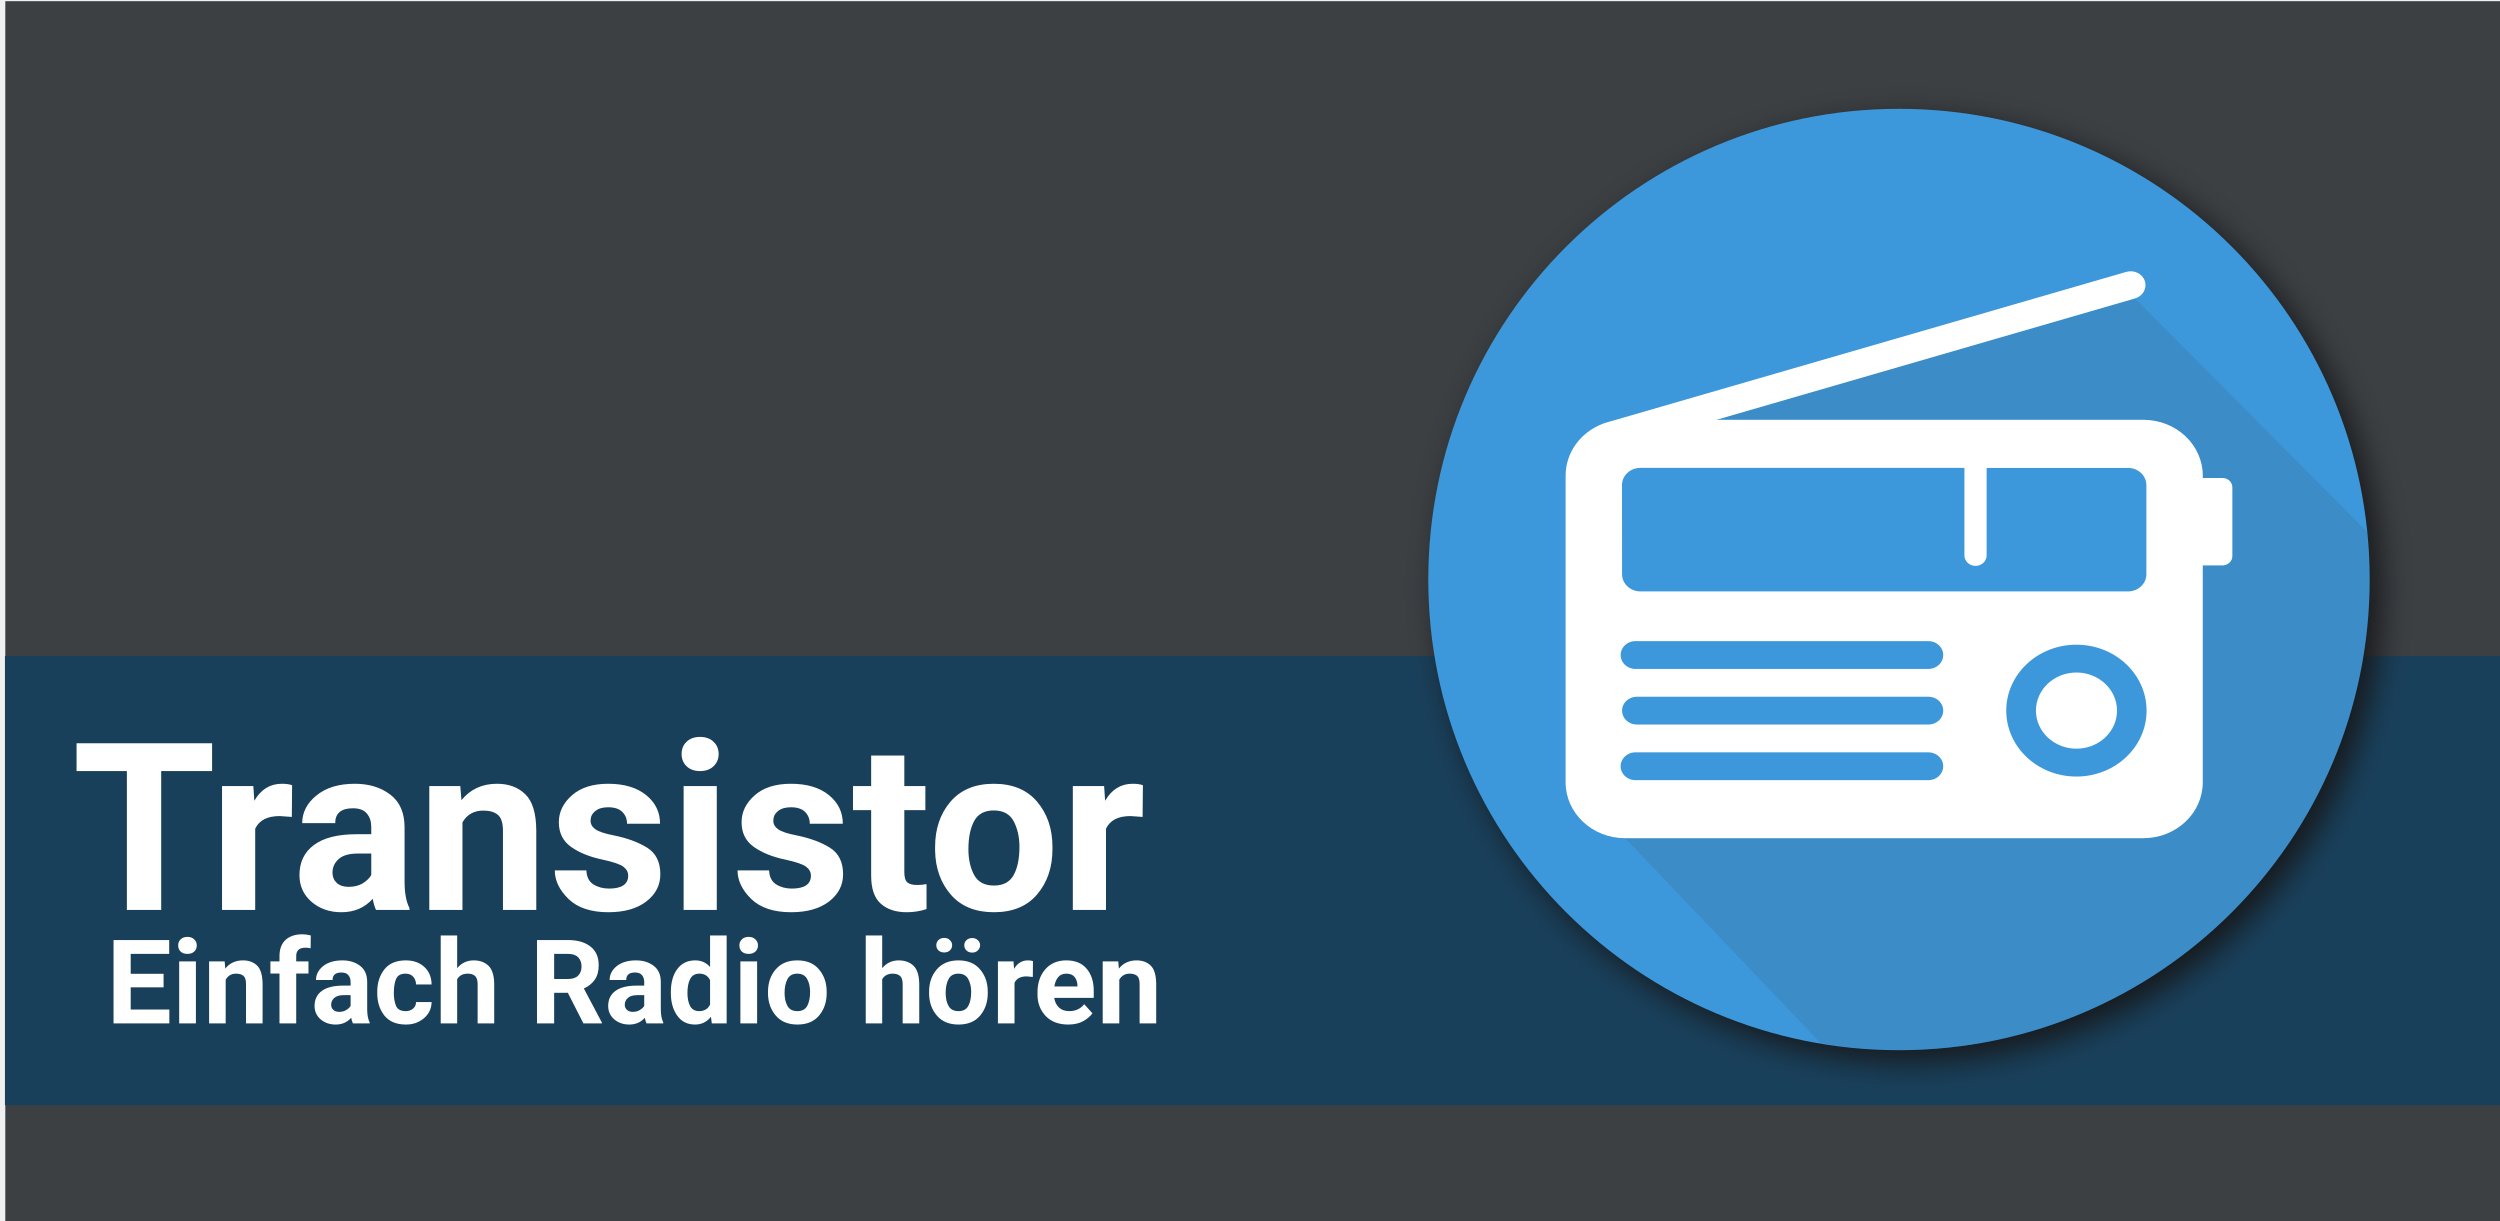
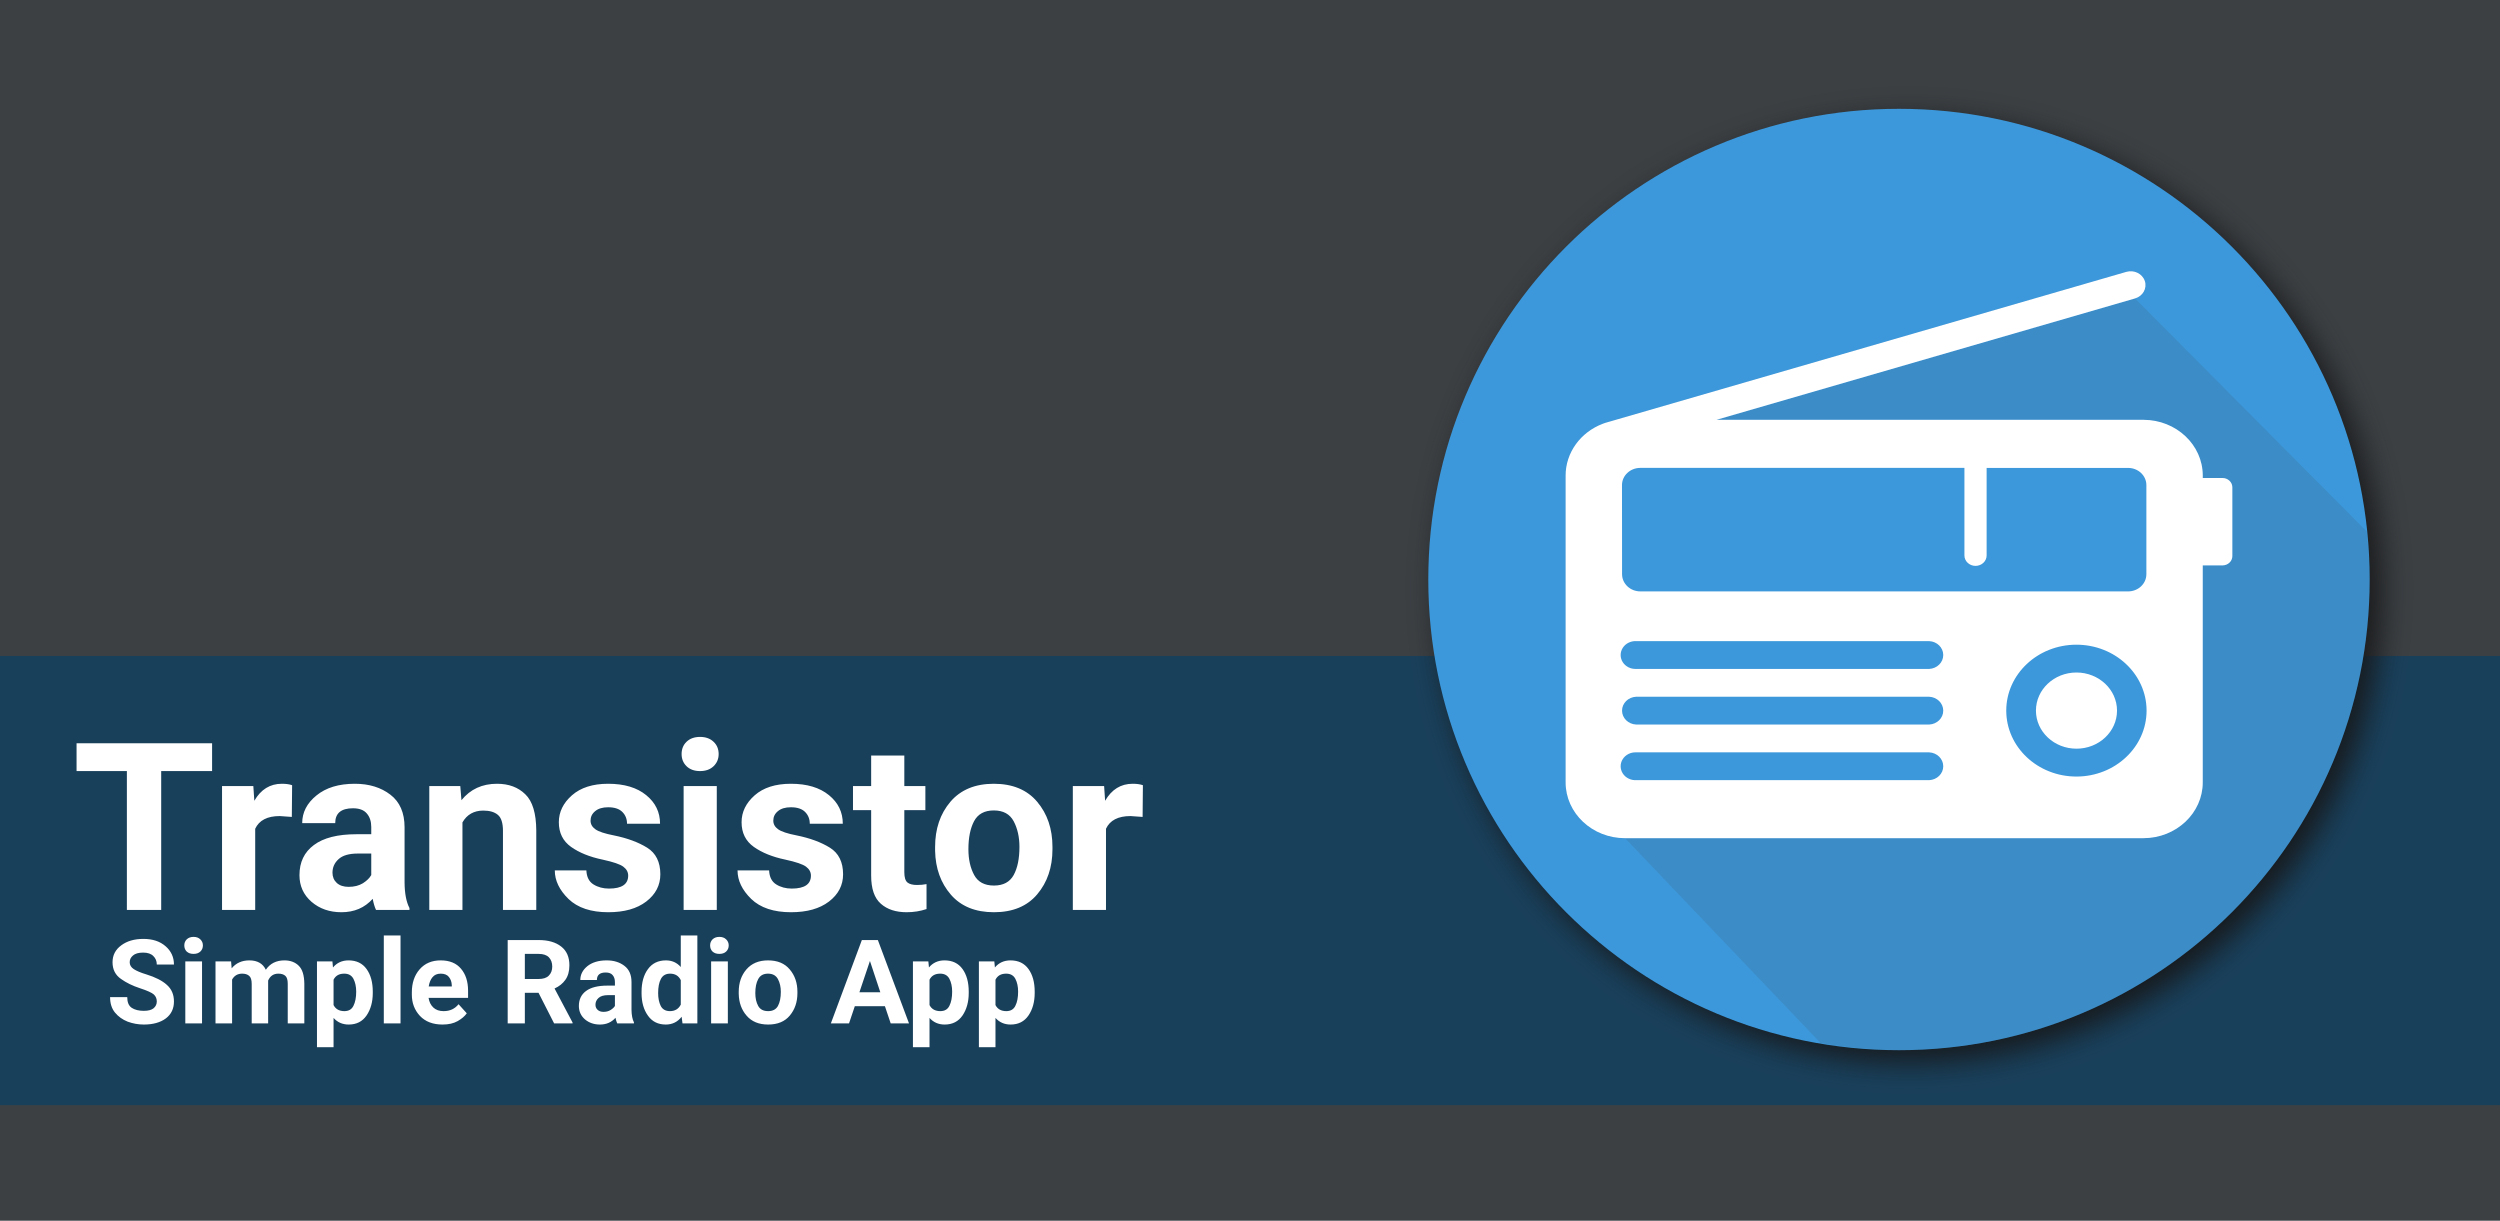
<svg xmlns="http://www.w3.org/2000/svg" width="1024" height="500" viewBox="0 0 270.933 132.292" version="1.1" id="svg872">
  <defs id="defs866">
    <filter id="filter5622" style="color-interpolation-filters:sRGB;">
      <feFlood id="feFlood5612" result="flood" flood-color="rgb(0,0,0)" flood-opacity="0.498" />
      <feComposite id="feComposite5614" result="composite1" operator="in" in2="SourceGraphic" in="flood" />
      <feGaussianBlur id="feGaussianBlur5616" result="blur" stdDeviation="0.2" in="composite1" />
      <feOffset id="feOffset5618" result="offset" dy="0.7" dx="2" />
      <feComposite id="feComposite5620" result="composite2" operator="over" in2="offset" in="SourceGraphic" />
    </filter>
    <filter id="filter4906" style="color-interpolation-filters:sRGB;">
      <feFlood id="feFlood4896" result="flood" flood-color="rgb(0,0,0)" flood-opacity="0.498" />
      <feComposite id="feComposite4898" result="composite1" operator="in" in2="SourceGraphic" in="flood" />
      <feGaussianBlur id="feGaussianBlur4900" result="blur" stdDeviation="0.3" in="composite1" />
      <feOffset id="feOffset4902" result="offset" dy="1" dx="1" />
      <feComposite id="feComposite4904" result="composite2" operator="over" in2="offset" in="SourceGraphic" />
    </filter>
    <style id="style3854">.cls-1{fill:#fff;}</style>
    <filter style="color-interpolation-filters:sRGB;" id="filter2015">
      <feFlood flood-opacity="1" flood-color="rgb(23,24,26)" result="flood" id="feFlood2005" />
      <feComposite in="flood" in2="SourceGraphic" operator="in" result="composite1" id="feComposite2007" />
      <feGaussianBlur in="composite1" stdDeviation="1" result="blur" id="feGaussianBlur2009" />
      <feOffset dx="0.7" dy="0.7" result="offset" id="feOffset2011" />
      <feComposite in="SourceGraphic" in2="offset" operator="over" result="composite2" id="feComposite2013" />
    </filter>
  </defs>
  <g id="layer2">
-     <rect style="opacity:1;fill:#3c4043;fill-opacity:1;stroke-width:0.265" id="rect1531" width="270.933" height="132.292" x="0.574" y="0.13" />
-     <rect style="opacity:1;fill:#19405b;fill-opacity:1;stroke-width:0.265" id="rect1533" width="270.933" height="48.683" x="0.535" y="71.087" />
+     <rect style="opacity:1;fill:#3c4043;fill-opacity:1;stroke-width:0.265" id="rect1531" width="270.933" height="132.292" x="2.2379558e-05" y="-2.5431316e-06" />
+     <rect style="opacity:1;fill:#19405b;fill-opacity:1;stroke-width:0.265" id="rect1533" width="270.933" height="48.683" x="7.1207683e-06" y="71.087" />
    <g id="g1562" transform="translate(0,-0.5291666)">
-       <text id="text1537" y="99.139" x="7.783" style="font-style:normal;font-variant:normal;font-weight:bold;font-stretch:normal;font-size:25.4px;line-height:1.25;font-family:roboto;-inkscape-font-specification:'roboto Bold';letter-spacing:0px;word-spacing:0px;fill:#ffffff;fill-opacity:1;stroke:none;stroke-width:0.265" xml:space="preserve">
+       <text id="text1537" y="99.139" x="7.783" style="font-style:normal;font-variant:normal;font-weight:bold;font-stretch:normal;font-size:25.4px;line-height:1.25;font-family:roboto;-inkscape-font-specification:'roboto Bold';letter-spacing:0px;word-spacing:0px;display:inline;fill:#ffffff;fill-opacity:1;stroke:none;stroke-width:0.265" xml:space="preserve">
        <tspan id="tspan1539" style="font-style:normal;font-variant:normal;font-weight:bold;font-stretch:normal;font-size:25.4px;font-family:roboto;-inkscape-font-specification:'roboto Bold';fill:#ffffff;fill-opacity:1;stroke-width:0.265" y="99.139" x="7.783">Transistor</tspan>
      </text>
-       <text xml:space="preserve" style="font-style:normal;font-weight:normal;font-size:10.583px;line-height:1.25;font-family:sans-serif;letter-spacing:0px;word-spacing:0px;display:inline;fill:#ffffff;fill-opacity:1;stroke:none;stroke-width:0.265" x="11.493" y="111.439" id="text1550">
+       <text xml:space="preserve" style="font-style:normal;font-weight:normal;font-size:10.583px;line-height:1.25;font-family:sans-serif;letter-spacing:0px;word-spacing:0px;display:none;fill:#ffffff;fill-opacity:1;stroke:none;stroke-width:0.265" x="11.493" y="111.439" id="text1550">
        <tspan id="tspan1548" x="11.493" y="111.439" style="font-style:normal;font-variant:normal;font-weight:bold;font-stretch:normal;font-size:12.7px;font-family:Roboto;-inkscape-font-specification:'Roboto Bold';fill:#ffffff;fill-opacity:1;stroke-width:0.265">Einfach Radio hören</tspan>
      </text>
-       <text id="text1554" y="111.439" x="11.493" style="font-style:normal;font-weight:normal;font-size:10.583px;line-height:1.25;font-family:sans-serif;letter-spacing:0px;word-spacing:0px;display:none;fill:#ffffff;fill-opacity:1;stroke:none;stroke-width:0.265" xml:space="preserve">
-         <tspan style="font-style:normal;font-variant:normal;font-weight:bold;font-stretch:normal;font-size:12.7px;font-family:Roboto;-inkscape-font-specification:'Roboto Bold';fill:#ffffff;fill-opacity:1;stroke-width:0.265" y="111.439" x="11.493" id="tspan1552">Simple radio app</tspan>
+       <text id="text1554" y="111.439" x="11.493" style="font-style:normal;font-weight:normal;font-size:10.583px;line-height:1.25;font-family:sans-serif;letter-spacing:0px;word-spacing:0px;display:inline;fill:#ffffff;fill-opacity:1;stroke:none;stroke-width:0.265" xml:space="preserve">
+         <tspan style="font-style:normal;font-variant:normal;font-weight:bold;font-stretch:normal;font-size:12.7px;font-family:Roboto;-inkscape-font-specification:'Roboto Bold';fill:#ffffff;fill-opacity:1;stroke-width:0.265" y="111.439" x="11.493" id="tspan1552">Simple Radio App</tspan>
      </text>
    </g>
  </g>
  <g id="layer4">
    <g id="g1739" transform="matrix(1.691157,0,0,1.691157,148.5237,5.527736)" style="filter:url(#filter2015)">
      <g style="display:inline" id="layer2-6">
        <circle style="display:inline;fill:#3c98db;fill-opacity:1;stroke-width:0.257" id="circle839" cx="33.867" cy="33.867" r="30.163" />
      </g>
      <g style="display:inline" id="layer3">
        <path style="display:none;opacity:0.13;fill:#3c4043;fill-opacity:1;stroke-width:0.134" class="cls-1" d="m 48.996,15.855 c 1.207,-0.35 0.648,-2.052 -0.559,-1.702 l -33.077,9.586 -0.261,0.075 -0.062,0.018 c -0.051,0.013 -0.1,0.031 -0.146,0.053 -1.444,0.547 -2.389,1.864 -2.387,3.326 v 19.653 c -7.63e-4,1.977 1.704,3.58 3.808,3.58 l 17.676,18.514 34.558,-0.091 0.693,-32.654 z" id="path833" />
        <path id="path3726" transform="scale(0.2645833)" d="m 183.893,53.332 c -0.265,0.025 -0.541,0.077 -0.826,0.16 l -125.016,36.232 -0.986,0.283 -0.234,0.07 c -0.191,0.05 -0.378,0.115 -0.555,0.199 -5.457,2.066 -9.028,7.045 -9.02,12.574 v 74.277 c -0.003,7.471 6.442,13.527 14.393,13.527 L 109.029,240.283 A 114,114 0 0 0 128,242 114,114 0 0 0 242,128 114,114 0 0 0 241.279,116.344 L 185.18,59.924 c 4.277,-1.242 2.688,-6.972 -1.287,-6.592 z" style="display:inline;opacity:0.13;fill:#3c4043;fill-opacity:1;stroke-width:0.972" />
        <path style="display:inline;fill:#3c98db;fill-opacity:1;stroke-width:0.134" class="cls-1" d="M 54.596,27.362 H 53.335 v -0.149 c 7.64e-4,-1.974 -1.701,-3.576 -3.802,-3.578 H 22.171 L 48.996,15.855 c 1.207,-0.35 0.648,-2.052 -0.559,-1.702 l -33.077,9.586 -0.261,0.075 -0.062,0.018 c -0.051,0.013 -0.1,0.031 -0.146,0.053 -1.444,0.547 -2.389,1.864 -2.387,3.326 v 19.653 c -7.63e-4,1.977 1.704,3.58 3.808,3.58 H 49.532 c 2.101,-0.002 3.803,-1.604 3.802,-3.578 V 32.964 h 1.261 c 0.351,0 0.635,-0.267 0.635,-0.597 v -4.413 c -0.003,-0.327 -0.286,-0.591 -0.634,-0.592 z" id="path3885" />
        <path id="path3862-3" d="m 47.84,42.268 a 2.598,2.441 0 1 1 -2.598,-2.441 2.602,2.445 0 0 1 2.598,2.441 z" class="cls-1" style="display:inline;fill:#ffffff;stroke-width:0.134" />
        <path id="path3860" d="M 54.596,27.362 H 53.335 V 27.213 A 3.807,3.577 0 0 0 49.533,23.634 H 22.171 L 48.996,15.855 a 0.948,0.89 0 1 0 -0.559,-1.702 l -33.077,9.586 -0.261,0.075 -0.062,0.018 a 0.787,0.74 0 0 0 -0.146,0.053 3.811,3.581 0 0 0 -2.387,3.326 v 19.653 a 3.808,3.578 0 0 0 3.808,3.58 H 49.532 a 3.807,3.577 0 0 0 3.802,-3.578 V 32.964 h 1.261 a 0.635,0.597 0 0 0 0.635,-0.597 v -4.413 a 0.635,0.597 0 0 0 -0.634,-0.592 z m -38.479,0.454 a 1.174,1.103 0 0 1 1.171,-1.101 h 20.773 v 5.611 a 0.711,0.668 0 1 0 1.423,0 v -5.609 h 9.066 a 1.171,1.101 0 0 1 1.171,1.101 v 5.711 a 1.171,1.101 0 0 1 -1.171,1.101 H 17.293 a 1.174,1.103 0 0 1 -1.171,-1.101 z m 19.683,18.91 h -18.775 a 0.949,0.892 0 1 1 0,-1.782 h 18.775 a 0.949,0.892 0 0 1 0,1.782 z m 0,-3.564 h -18.775 a 0.949,0.892 0 0 1 0,-1.782 h 18.775 a 0.949,0.892 0 0 1 0,1.782 z m 0,-3.564 h -18.775 a 0.949,0.892 0 1 1 0,-1.782 h 18.775 a 0.949,0.892 0 0 1 0,1.782 z m 9.44,6.897 a 4.496,4.225 0 1 1 4.494,-4.227 4.499,4.227 0 0 1 -4.496,4.227 z" class="cls-1" style="display:inline;fill:#ffffff;stroke-width:0.134" />
      </g>
    </g>
  </g>
</svg>
